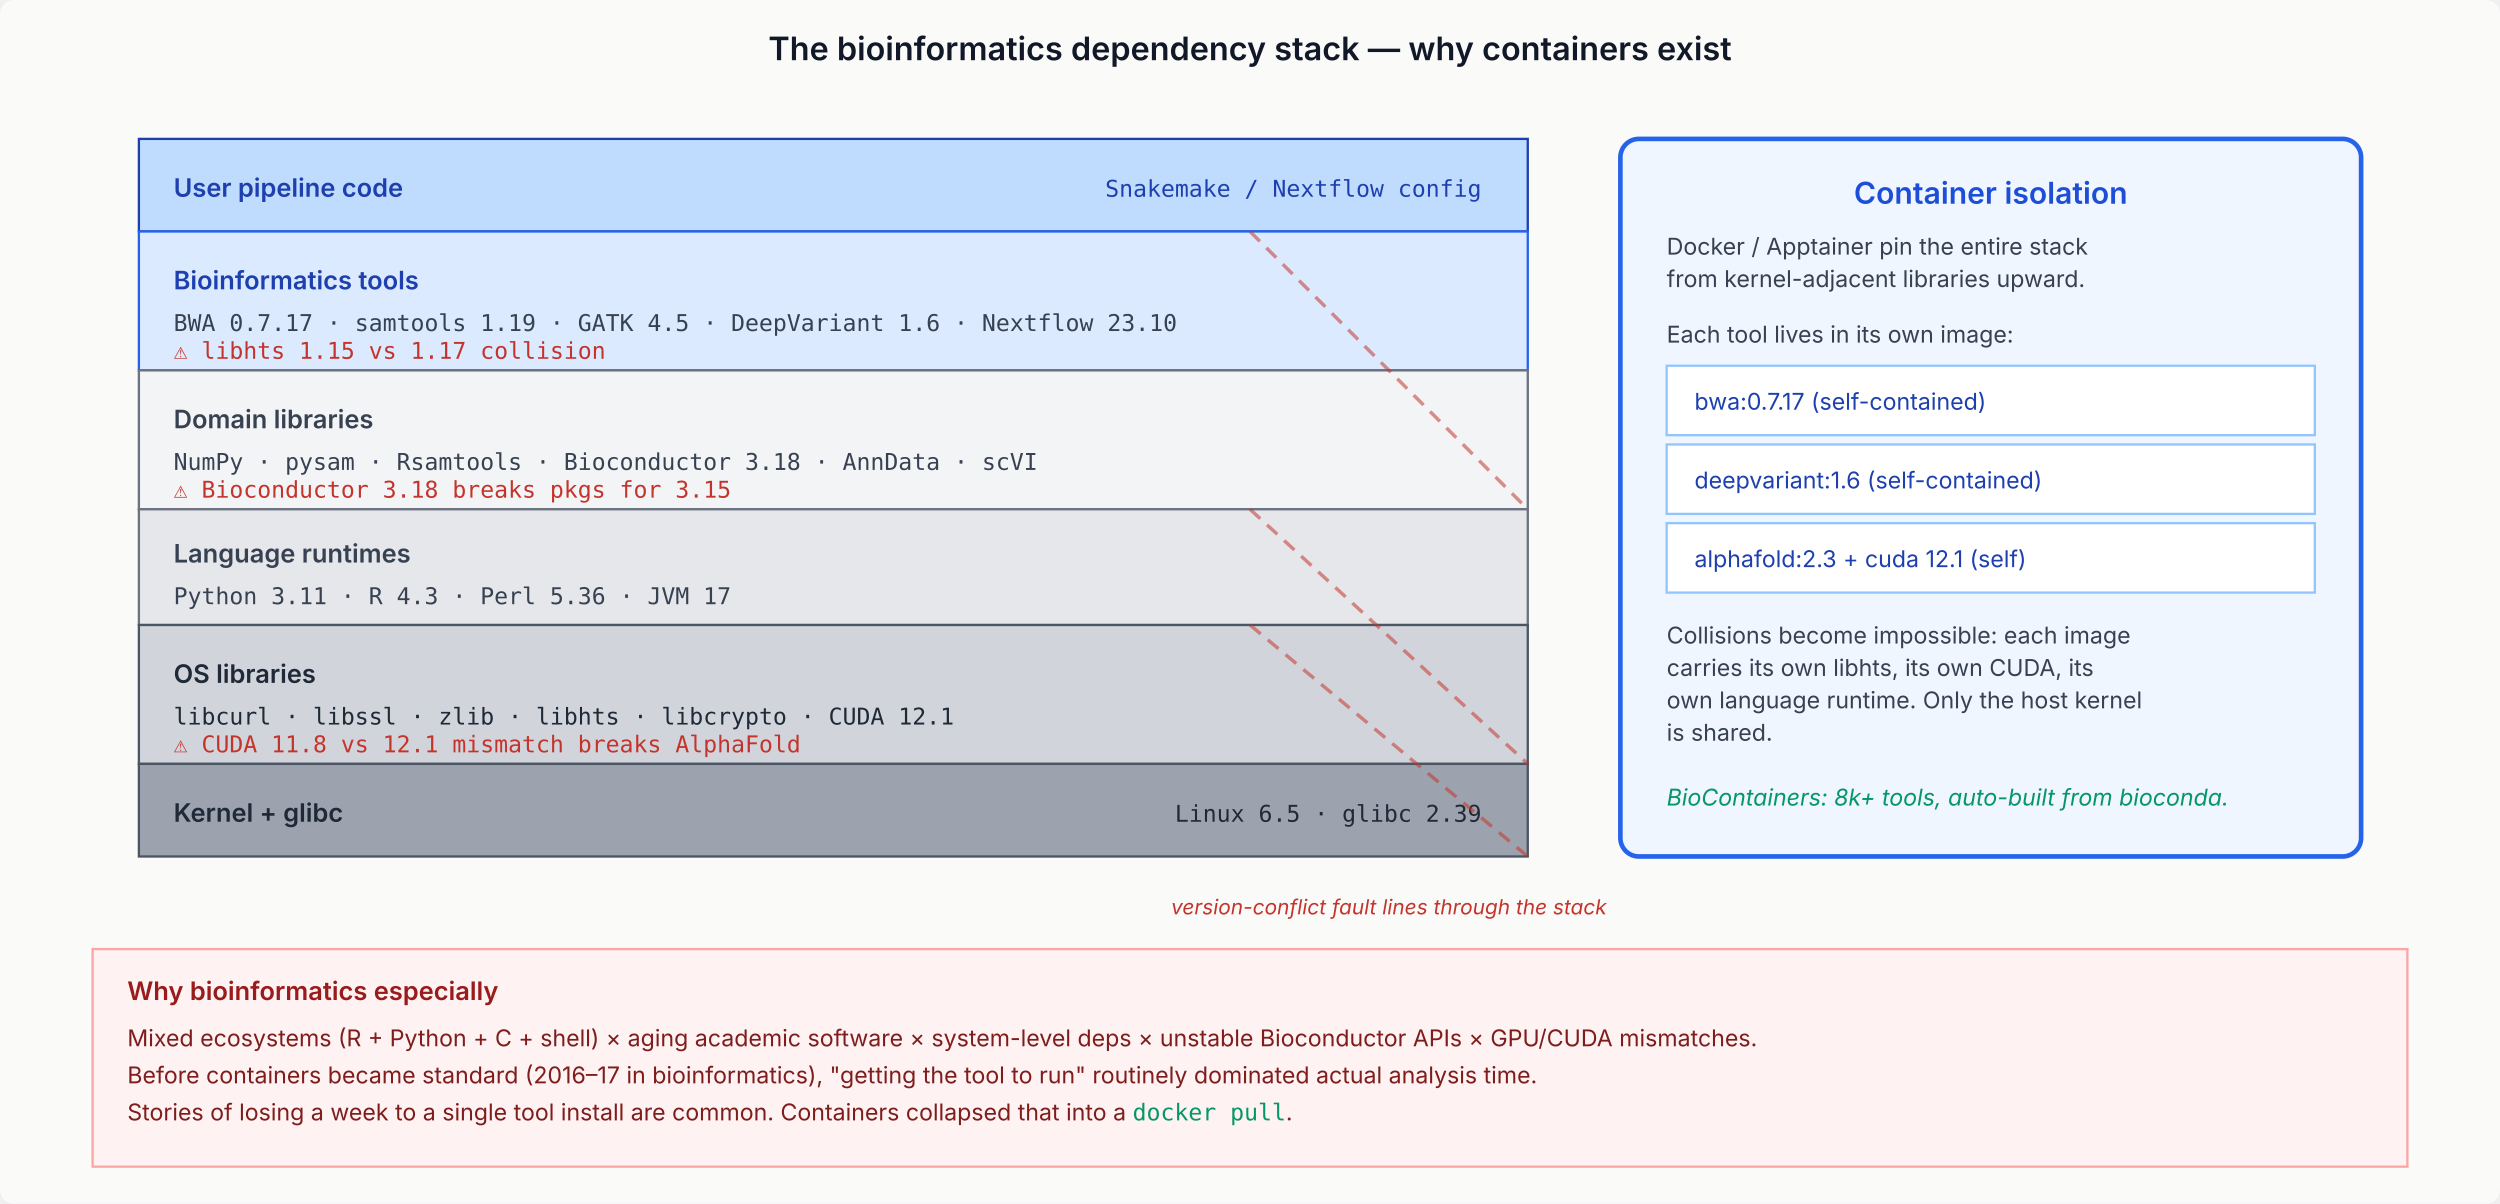
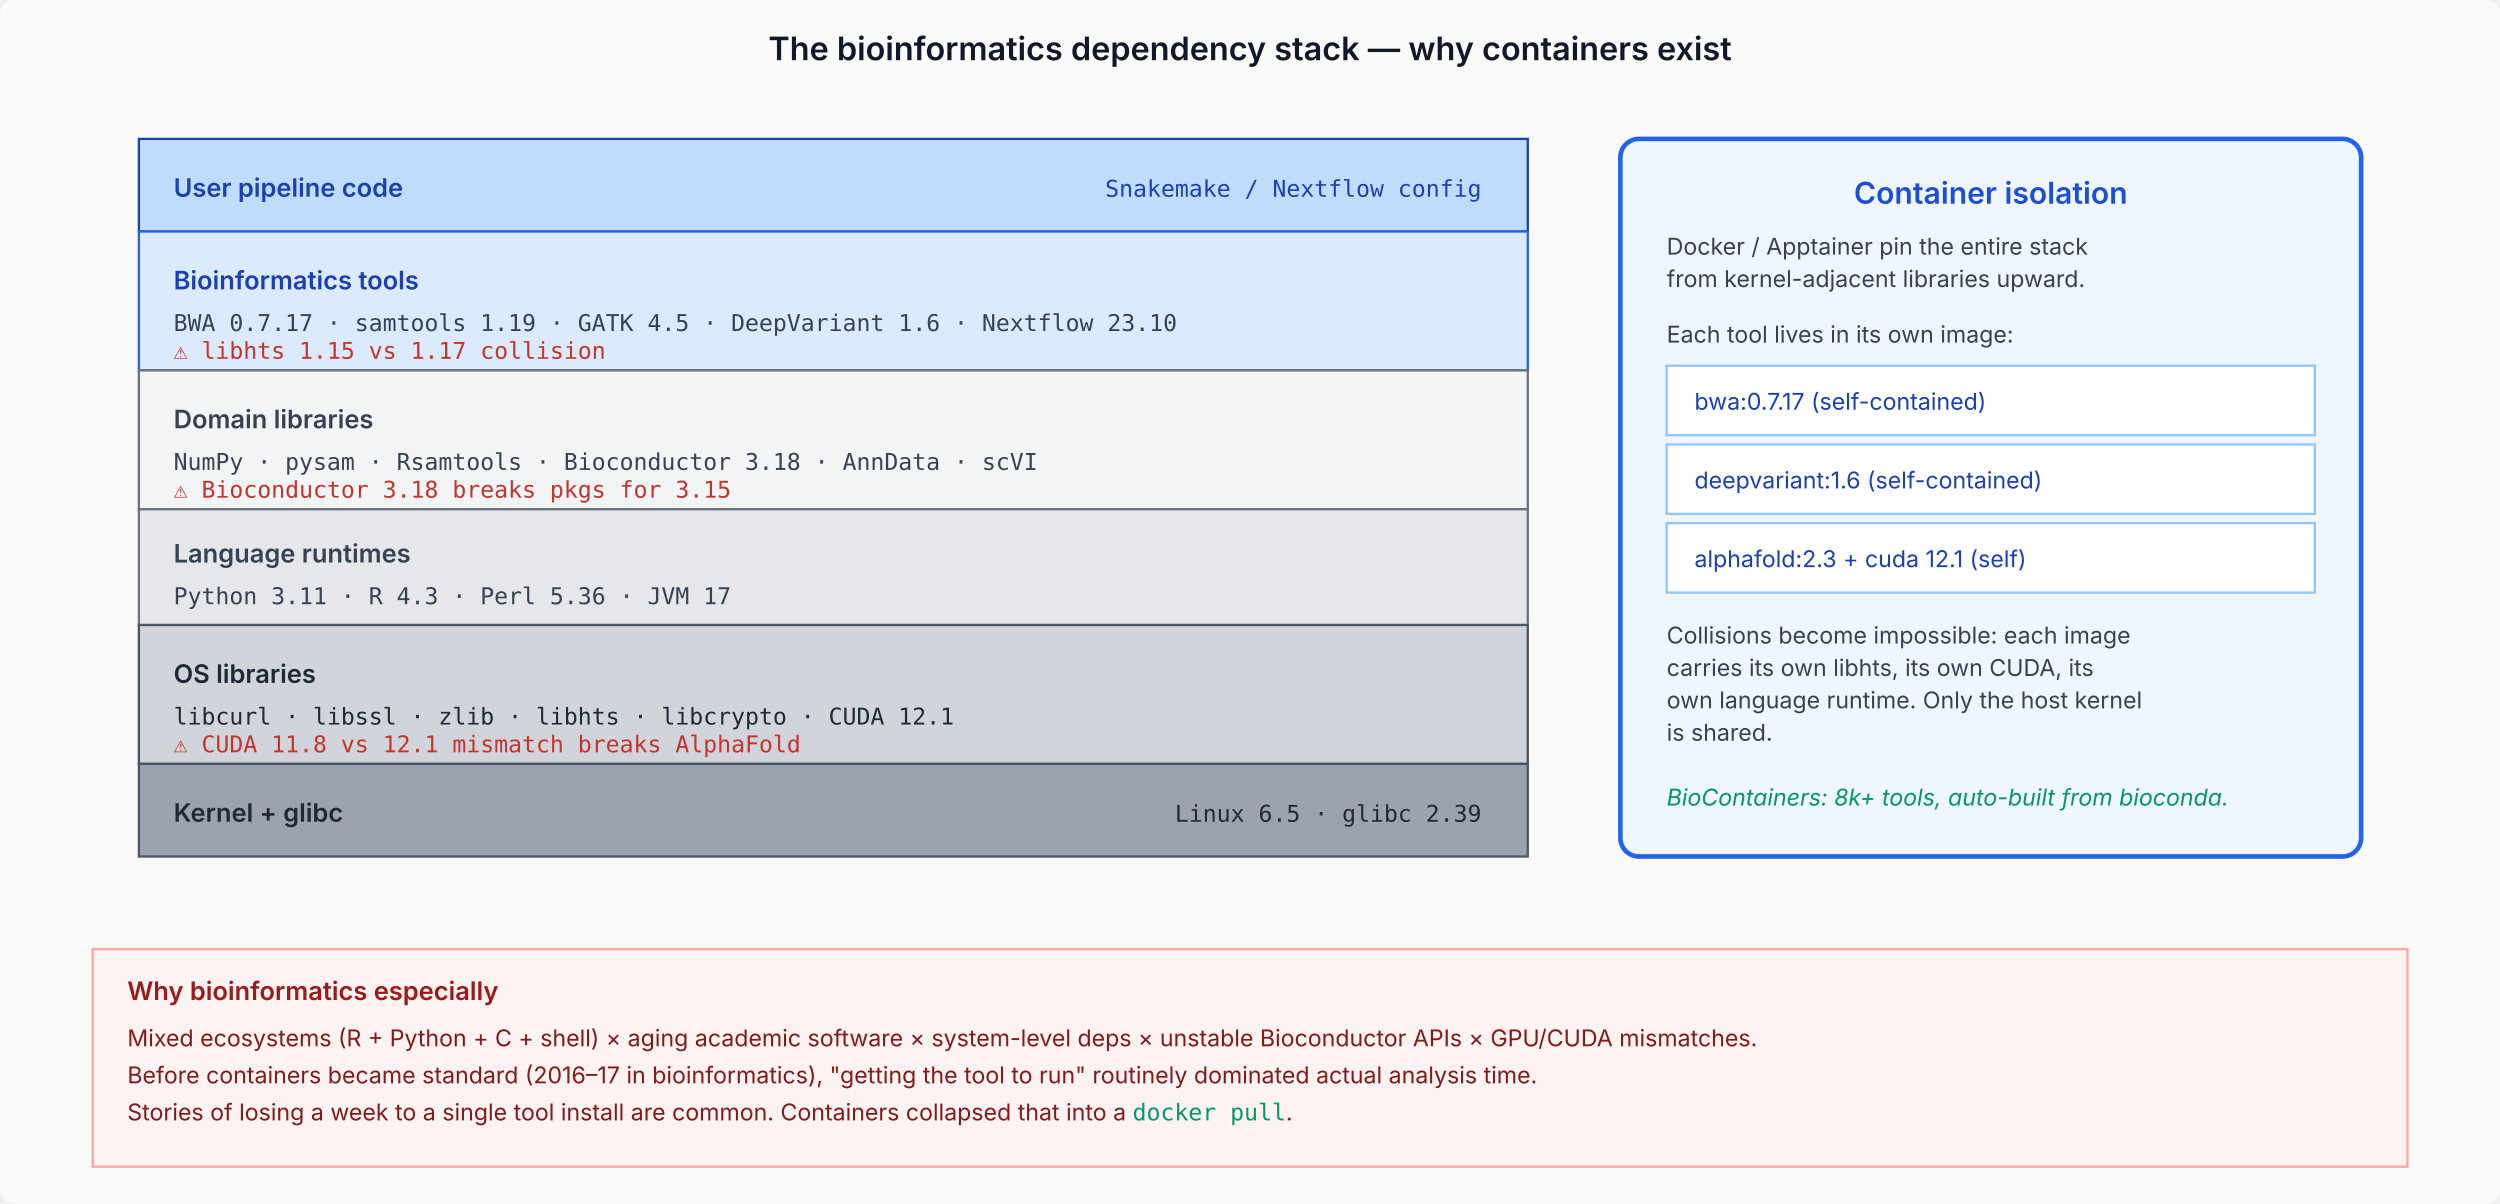
<svg xmlns="http://www.w3.org/2000/svg" viewBox="0 0 1080 520" width="1080" height="520" font-family="Inter, sans-serif">
  <defs>
    <style>
      text { font-family: Inter, sans-serif; }
      .mono { font-family: 'JetBrains Mono', monospace; font-size: 10px; }
    </style>
  </defs>
  <rect width="1080" height="520" fill="#fafaf9" rx="6" />
  <text x="540" y="26" text-anchor="middle" font-size="14" font-weight="600" fill="#111827">The bioinformatics dependency stack — why containers exist</text>
  <g>
    <rect x="60" y="60" width="600" height="40" fill="#bfdbfe" stroke="#1e40af" />
    <text x="75" y="85" font-size="11" font-weight="600" fill="#1e40af">User pipeline code</text>
    <text x="640" y="85" text-anchor="end" class="mono" fill="#1e40af">Snakemake / Nextflow config</text>
    <rect x="60" y="100" width="600" height="60" fill="#dbeafe" stroke="#2563eb" />
    <text x="75" y="125" font-size="11" font-weight="600" fill="#1e40af">Bioinformatics tools</text>
    <text x="75" y="143" class="mono" fill="#374151">BWA 0.7.17 · samtools 1.19 · GATK 4.5 · DeepVariant 1.6 · Nextflow 23.10</text>
    <text x="75" y="155" class="mono" fill="#c4342c">⚠ libhts 1.15 vs 1.17 collision</text>
    <rect x="60" y="160" width="600" height="60" fill="#f3f4f6" stroke="#6b7280" />
    <text x="75" y="185" font-size="11" font-weight="600" fill="#374151">Domain libraries</text>
    <text x="75" y="203" class="mono" fill="#374151">NumPy · pysam · Rsamtools · Bioconductor 3.18 · AnnData · scVI</text>
    <text x="75" y="215" class="mono" fill="#c4342c">⚠ Bioconductor 3.18 breaks pkgs for 3.15</text>
    <rect x="60" y="220" width="600" height="50" fill="#e5e7eb" stroke="#6b7280" />
    <text x="75" y="243" font-size="11" font-weight="600" fill="#374151">Language runtimes</text>
    <text x="75" y="261" class="mono" fill="#374151">Python 3.11 · R 4.3 · Perl 5.36 · JVM 17</text>
    <rect x="60" y="270" width="600" height="60" fill="#d1d5db" stroke="#4b5563" />
    <text x="75" y="295" font-size="11" font-weight="600" fill="#1f2937">OS libraries</text>
    <text x="75" y="313" class="mono" fill="#1f2937">libcurl · libssl · zlib · libhts · libcrypto · CUDA 12.1</text>
    <text x="75" y="325" class="mono" fill="#c4342c">⚠ CUDA 11.8 vs 12.1 mismatch breaks AlphaFold</text>
    <rect x="60" y="330" width="600" height="40" fill="#9ca3af" stroke="#4b5563" />
    <text x="75" y="355" font-size="11" font-weight="600" fill="#1f2937">Kernel + glibc</text>
    <text x="640" y="355" text-anchor="end" class="mono" fill="#1f2937">Linux 6.5 · glibc 2.39</text>
  </g>
-   <g stroke="#c4342c" stroke-width="1.5" opacity="0.55" stroke-dasharray="6 4">
-     <line x1="540" y1="100" x2="660" y2="220" />
-     <line x1="540" y1="220" x2="660" y2="330" />
-     <line x1="540" y1="270" x2="660" y2="370" />
-   </g>
-   <text x="600" y="395" text-anchor="middle" font-size="9" font-style="italic" fill="#c4342c">version-conflict fault lines through the stack</text>
  <rect x="700" y="60" width="320" height="310" fill="#eff6ff" stroke="#2563eb" stroke-width="2" rx="8" />
  <text x="860" y="88" text-anchor="middle" font-size="13" font-weight="600" fill="#1d4ed8">Container isolation</text>
  <text x="720" y="110" font-size="10" fill="#374151">Docker / Apptainer pin the entire stack</text>
  <text x="720" y="124" font-size="10" fill="#374151">from kernel-adjacent libraries upward.</text>
  <text x="720" y="148" font-size="10" fill="#374151">Each tool lives in its own image:</text>
  <g class="mono" font-size="10" fill="#1e40af">
    <rect x="720" y="158" width="280" height="30" fill="#fff" stroke="#93c5fd" />
    <text x="732" y="177">bwa:0.7.17  (self-contained)</text>
    <rect x="720" y="192" width="280" height="30" fill="#fff" stroke="#93c5fd" />
    <text x="732" y="211">deepvariant:1.6  (self-contained)</text>
    <rect x="720" y="226" width="280" height="30" fill="#fff" stroke="#93c5fd" />
    <text x="732" y="245">alphafold:2.3 + cuda 12.1  (self)</text>
  </g>
  <text x="720" y="278" font-size="10" fill="#374151">Collisions become impossible: each image</text>
  <text x="720" y="292" font-size="10" fill="#374151">carries its own libhts, its own CUDA, its</text>
  <text x="720" y="306" font-size="10" fill="#374151">own language runtime. Only the host kernel</text>
  <text x="720" y="320" font-size="10" fill="#374151">is shared.</text>
  <text x="720" y="348" font-size="10" font-style="italic" fill="#059669">BioContainers: 8k+ tools, auto-built from bioconda.</text>
  <rect x="40" y="410" width="1000" height="94" fill="#fef2f2" stroke="#fca5a5" />
  <text x="55" y="432" font-size="11" font-weight="600" fill="#991b1b">Why bioinformatics especially</text>
  <text x="55" y="452" font-size="10" fill="#7f1d1d">Mixed ecosystems (R + Python + C + shell) × aging academic software × system-level deps × unstable Bioconductor APIs × GPU/CUDA mismatches.</text>
  <text x="55" y="468" font-size="10" fill="#7f1d1d">Before containers became standard (2016–17 in bioinformatics), "getting the tool to run" routinely dominated actual analysis time.</text>
  <text x="55" y="484" font-size="10" fill="#7f1d1d">Stories of losing a week to a single tool install are common. Containers collapsed that into a <tspan class="mono" fill="#059669">docker pull</tspan>.</text>
</svg>
